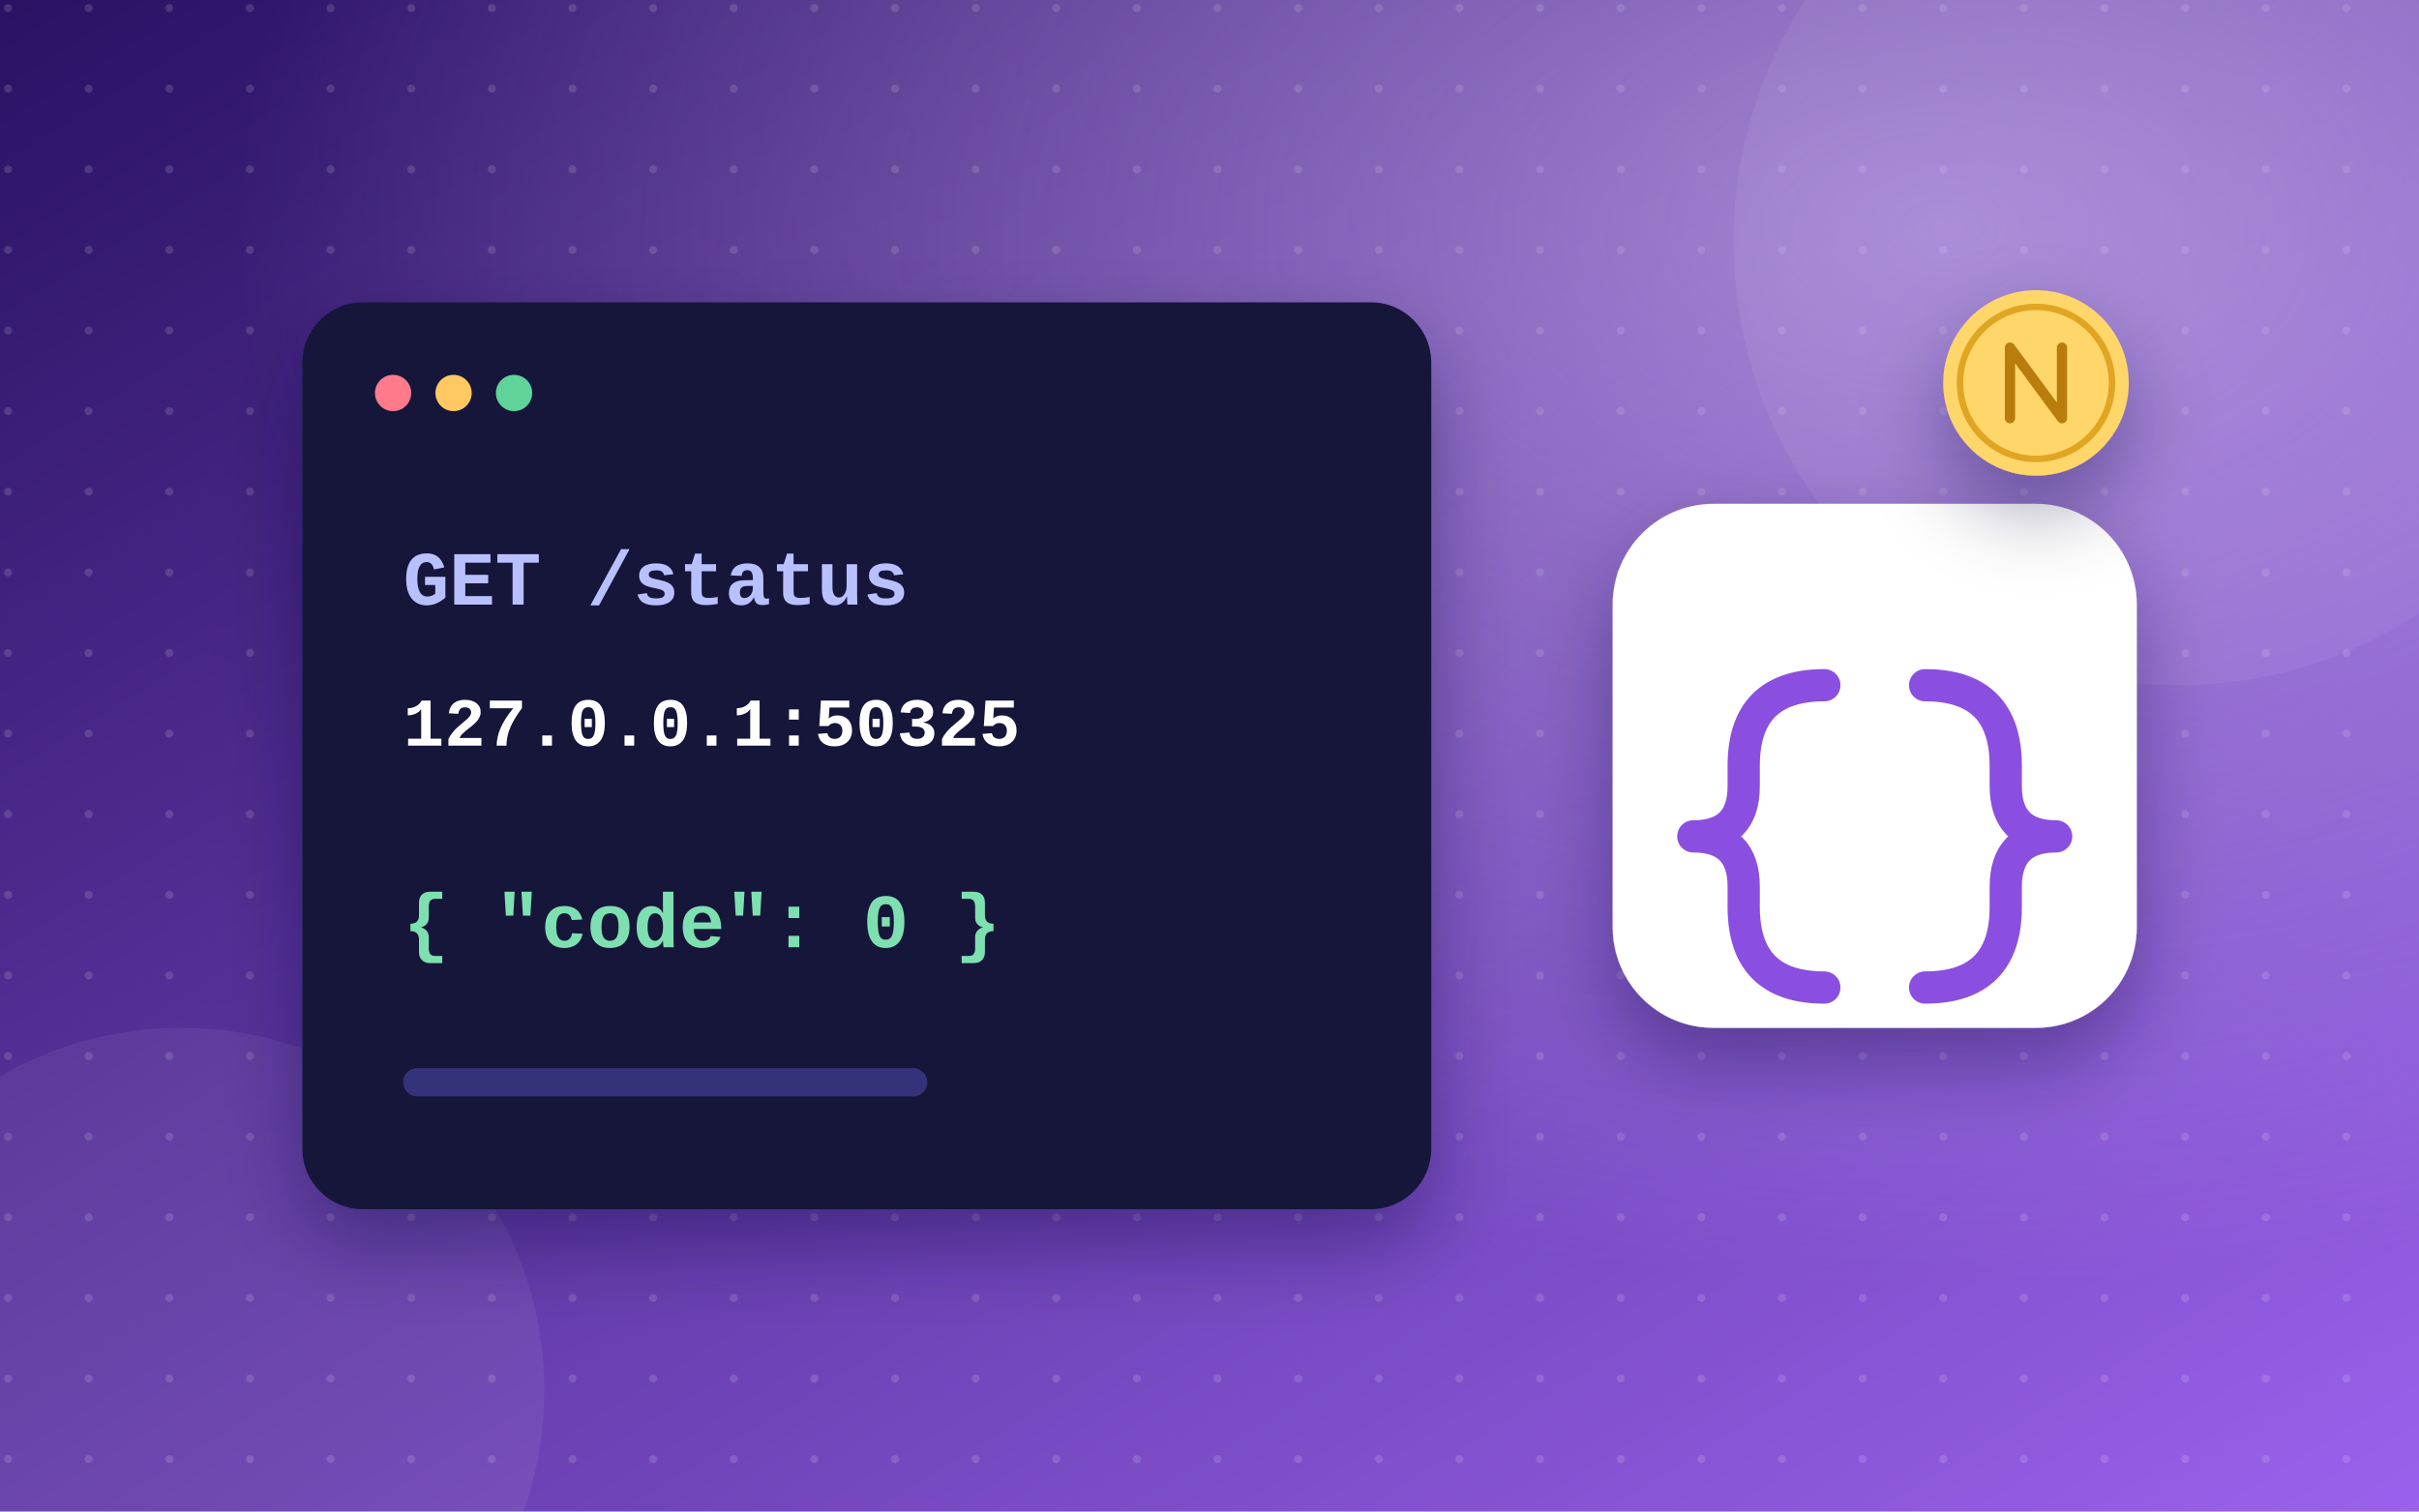
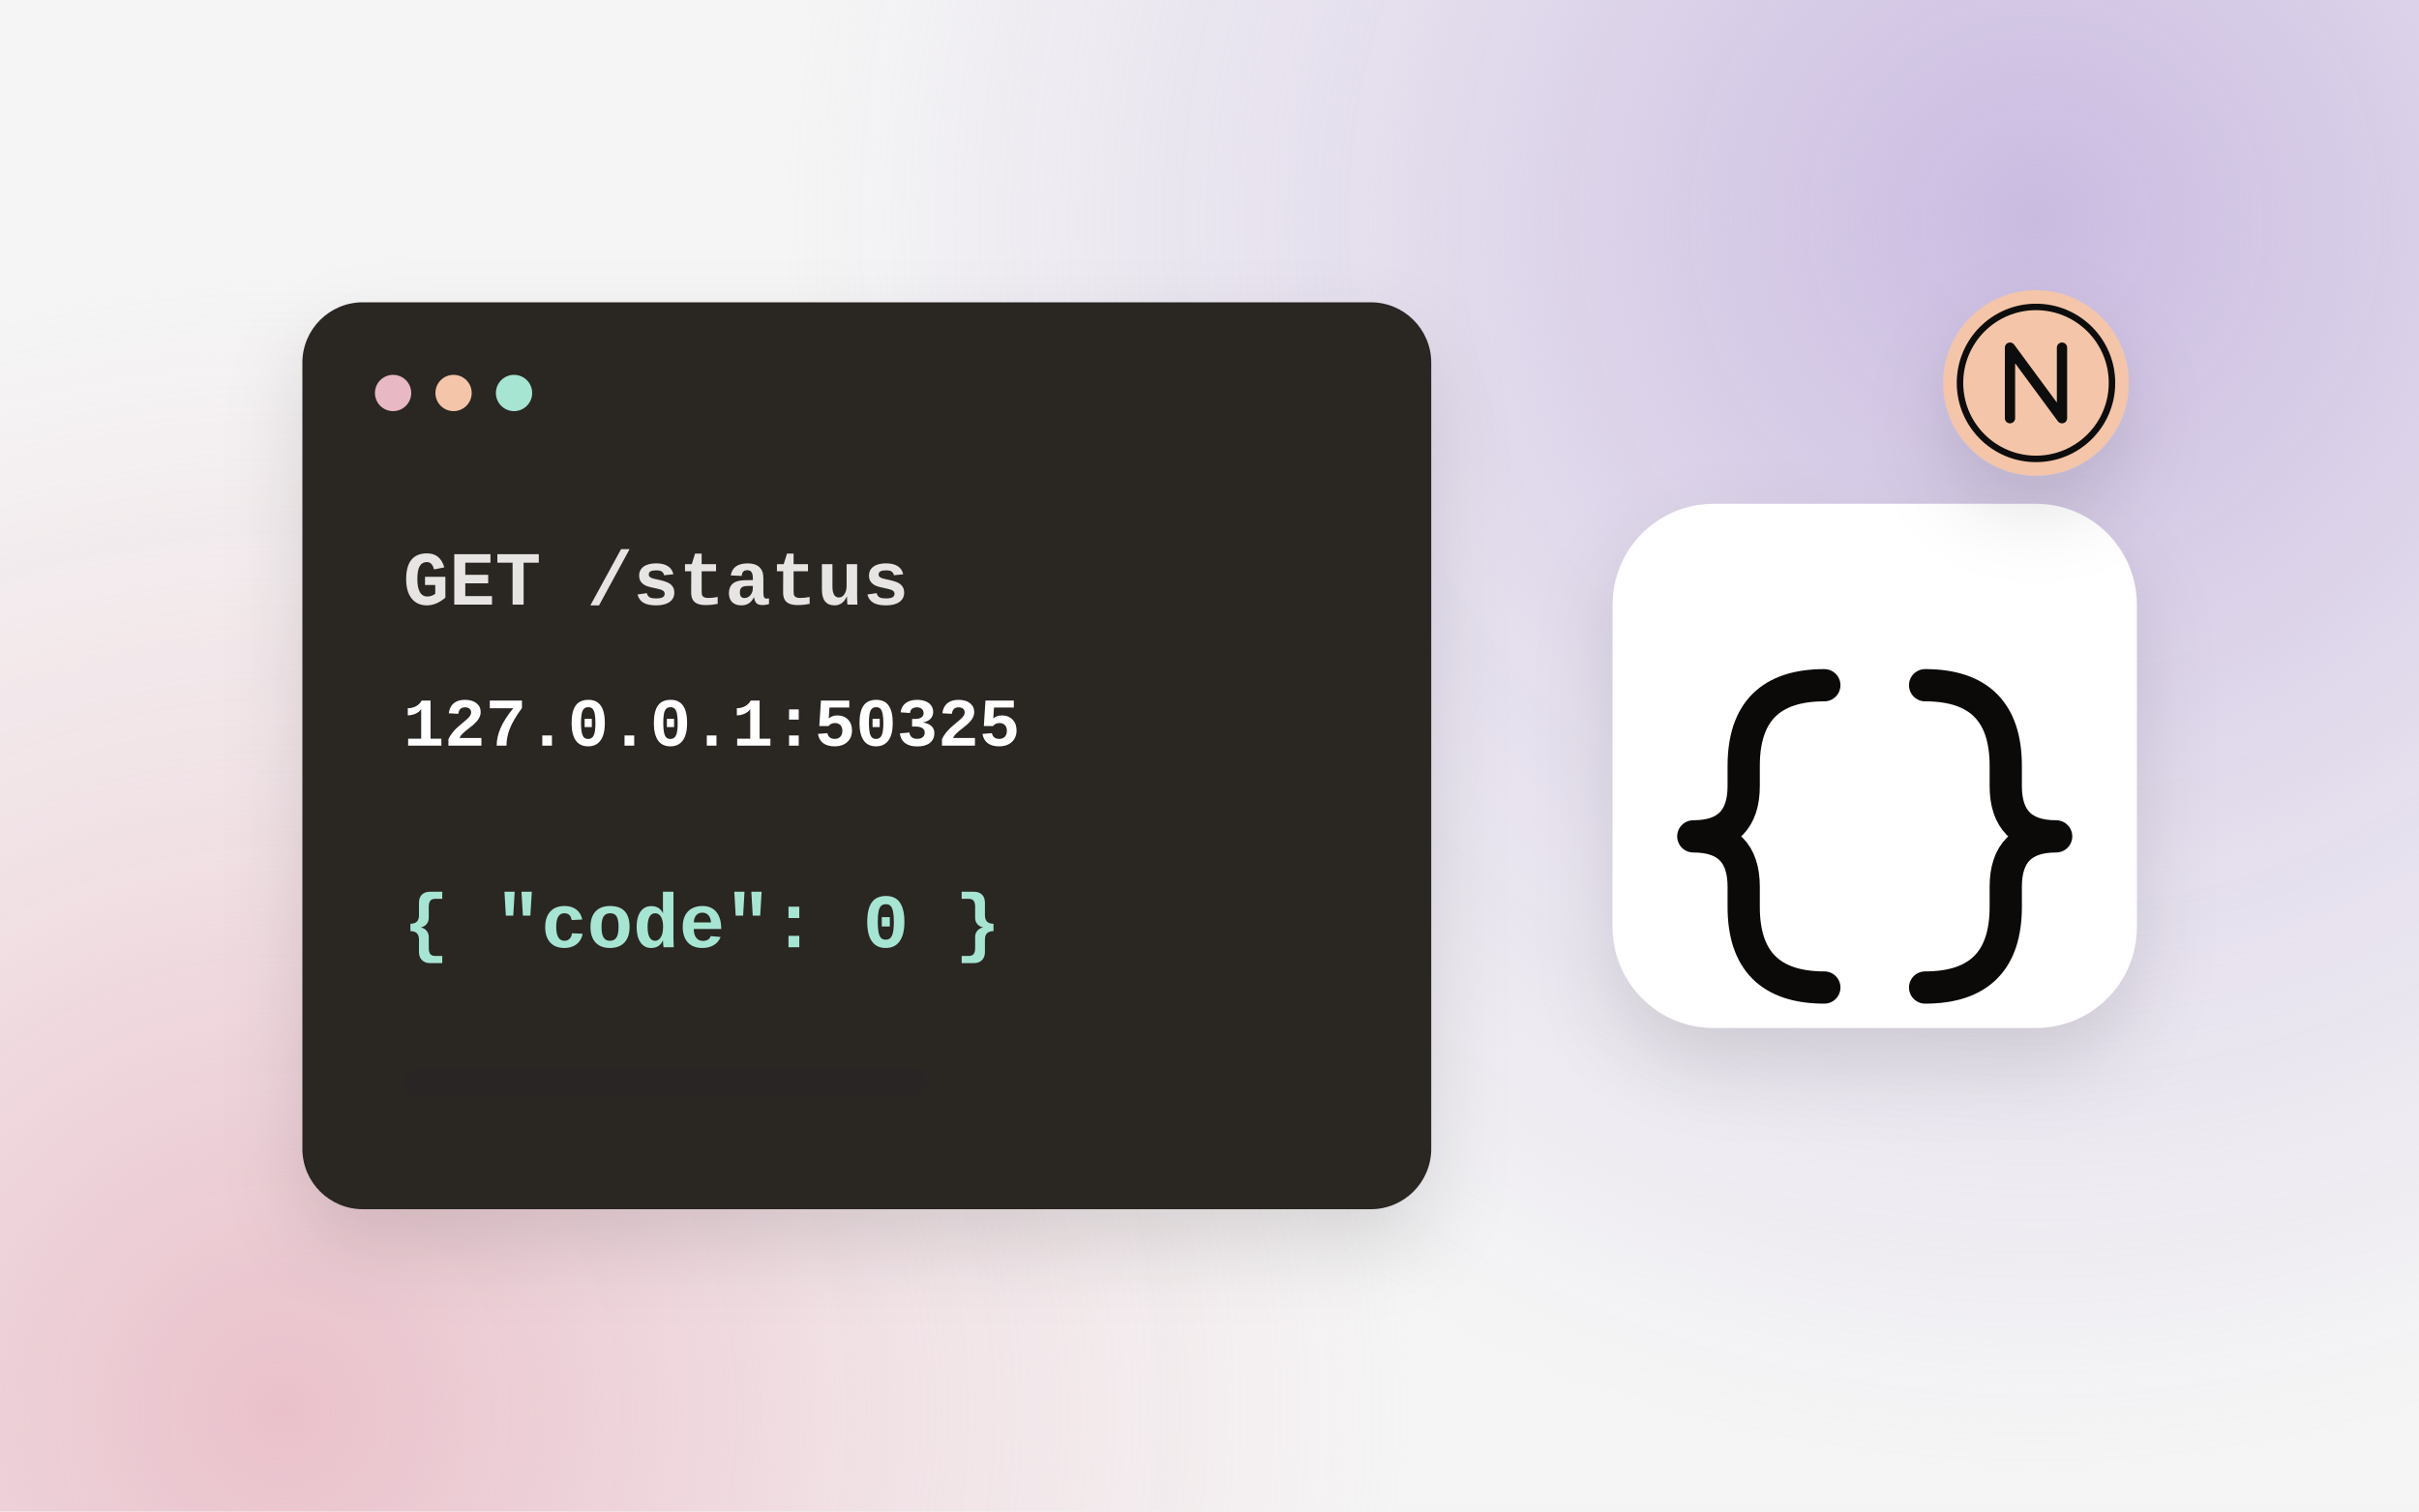
<svg xmlns="http://www.w3.org/2000/svg" viewBox="0 0 1200 750" width="1200" height="750">
  <defs>
-     <linearGradient id="bg2" x1="0" y1="0" x2="1" y2="1">
-       <stop offset="0" stop-color="#2a1263" />
-       <stop offset="1" stop-color="#9a62ec" />
-     </linearGradient>
-     <radialGradient id="gl2" cx=".8" cy=".15" r=".7">
-       <stop offset="0" stop-color="#e0c8ff" stop-opacity=".55" />
-       <stop offset="1" stop-color="#e0c8ff" stop-opacity="0" />
+     <radialGradient id="bloomA" cx="1010" cy="110" r="620" gradientUnits="userSpaceOnUse">
+       <stop offset="0" stop-color="#c8b8e0" stop-opacity=".95" />
+       <stop offset=".55" stop-color="#c8b8e0" stop-opacity=".35" />
+       <stop offset="1" stop-color="#c8b8e0" stop-opacity="0" />
+     </radialGradient>
+     <radialGradient id="bloomB" cx="140" cy="700" r="560" gradientUnits="userSpaceOnUse">
+       <stop offset="0" stop-color="#e8b8c4" stop-opacity=".85" />
+       <stop offset=".55" stop-color="#e8b8c4" stop-opacity=".3" />
+       <stop offset="1" stop-color="#e8b8c4" stop-opacity="0" />
    </radialGradient>
    <filter id="sh" x="-60%" y="-60%" width="220%" height="240%">
-       <feDropShadow dx="0" dy="18" stdDeviation="20" flood-color="#0b0a33" flood-opacity=".35" />
+       <feDropShadow dx="0" dy="18" stdDeviation="20" flood-color="#0c0a09" flood-opacity=".12" />
    </filter>
-     <pattern id="dots" width="40" height="40" patternUnits="userSpaceOnUse">
-       <circle cx="4" cy="4" r="2" fill="#fff" fill-opacity=".14" />
-     </pattern>
  </defs>
-   <rect width="1200" height="750" fill="url(#bg2)" />
-   <rect width="1200" height="750" fill="url(#dots)" />
-   <rect width="1200" height="750" fill="url(#gl2)" />
-   <circle cx="1080" cy="120" r="220" fill="#fff" fill-opacity=".06" />
-   <circle cx="90" cy="690" r="180" fill="#fff" fill-opacity=".06" />
-   <rect x="150" y="150" width="560" height="450" rx="30" fill="#14133b" filter="url(#sh)" />
-   <circle cx="195" cy="195" r="9" fill="#ff7a8a" />
-   <circle cx="225" cy="195" r="9" fill="#ffc861" />
-   <circle cx="255" cy="195" r="9" fill="#5fd39a" />
-   <text x="200" y="300" font-size="38" font-weight="700" fill="#b9c0ff" text-anchor="start" font-family="Menlo, Courier New, monospace">GET /status</text>
-   <text x="200" y="370" font-size="34" font-weight="700" fill="#fff" text-anchor="start" font-family="Menlo, Courier New, monospace">127.0.0.1:50325</text>
-   <text x="200" y="470" font-size="38" font-weight="700" fill="#7ee0b0" text-anchor="start" font-family="Menlo, Courier New, monospace">{ "code": 0 }</text>
-   <rect x="200" y="530" width="260" height="14" rx="7.0" fill="#34337a" />
+   <rect width="1200" height="750" fill="#f5f5f5" />
+   <rect width="1200" height="750" fill="url(#bloomA)" />
+   <rect width="1200" height="750" fill="url(#bloomB)" />
+   <rect x="150" y="150" width="560" height="450" rx="30" fill="#292524" filter="url(#sh)" />
+   <circle cx="195" cy="195" r="9" fill="#e8b8c4" />
+   <circle cx="225" cy="195" r="9" fill="#f4c5a8" />
+   <circle cx="255" cy="195" r="9" fill="#a7e5d3" />
+   <text x="200" y="300" font-size="38" font-weight="700" fill="#e7e5e4" text-anchor="start" font-family="Menlo, Courier New, monospace">GET /status</text>
+   <text x="200" y="370" font-size="34" font-weight="700" fill="#ffffff" text-anchor="start" font-family="Menlo, Courier New, monospace">127.0.0.1:50325</text>
+   <text x="200" y="470" font-size="38" font-weight="700" fill="#a7e5d3" text-anchor="start" font-family="Menlo, Courier New, monospace">{ "code": 0 }</text>
+   <rect x="200" y="530" width="260" height="14" rx="7.0" fill="#292524" />
  <g filter="url(#sh)">
-     <rect x="800" y="250" width="260" height="260" rx="50" fill="#fff" />
+     <rect x="800" y="250" width="260" height="260" rx="50" fill="#ffffff" />
  </g>
-   <path d="M905 340 q-40 0 -40 40 v10 q0 25 -25 25 q25 0 25 25 v10 q0 40 40 40 M955 340 q40 0 40 40 v10 q0 25 25 25 q-25 0 -25 25 v10 q0 40 -40 40" fill="none" stroke="#8a4fe0" stroke-width="16" stroke-linecap="round" stroke-linejoin="round" />
+   <path d="M905 340 q-40 0 -40 40 v10 q0 25 -25 25 q25 0 25 25 v10 q0 40 40 40 M955 340 q40 0 40 40 v10 q0 25 25 25 q-25 0 -25 25 v10 q0 40 -40 40" fill="none" stroke="#0c0a09" stroke-width="16" stroke-linecap="round" stroke-linejoin="round" />
  <g filter="url(#sh)">
-     <circle cx="1010" cy="190" r="46" fill="#ffd66b" />
-     <circle cx="1010" cy="190" r="37.7" fill="none" stroke="#e0a520" stroke-width="3.2" />
-     <path d="M997.1 207.5 V172.5 L1022.9 207.5 V172.5" fill="none" stroke="#b97d0b" stroke-width="5.1" stroke-linejoin="round" stroke-linecap="round" />
+     <circle cx="1010" cy="190" r="46" fill="#f4c5a8" />
+     <circle cx="1010" cy="190" r="37.7" fill="none" stroke="#0c0a09" stroke-width="3.2" />
+     <path d="M997.1 207.5 V172.5 L1022.9 207.5 V172.5" fill="none" stroke="#0c0a09" stroke-width="5.1" stroke-linejoin="round" stroke-linecap="round" />
  </g>
</svg>
